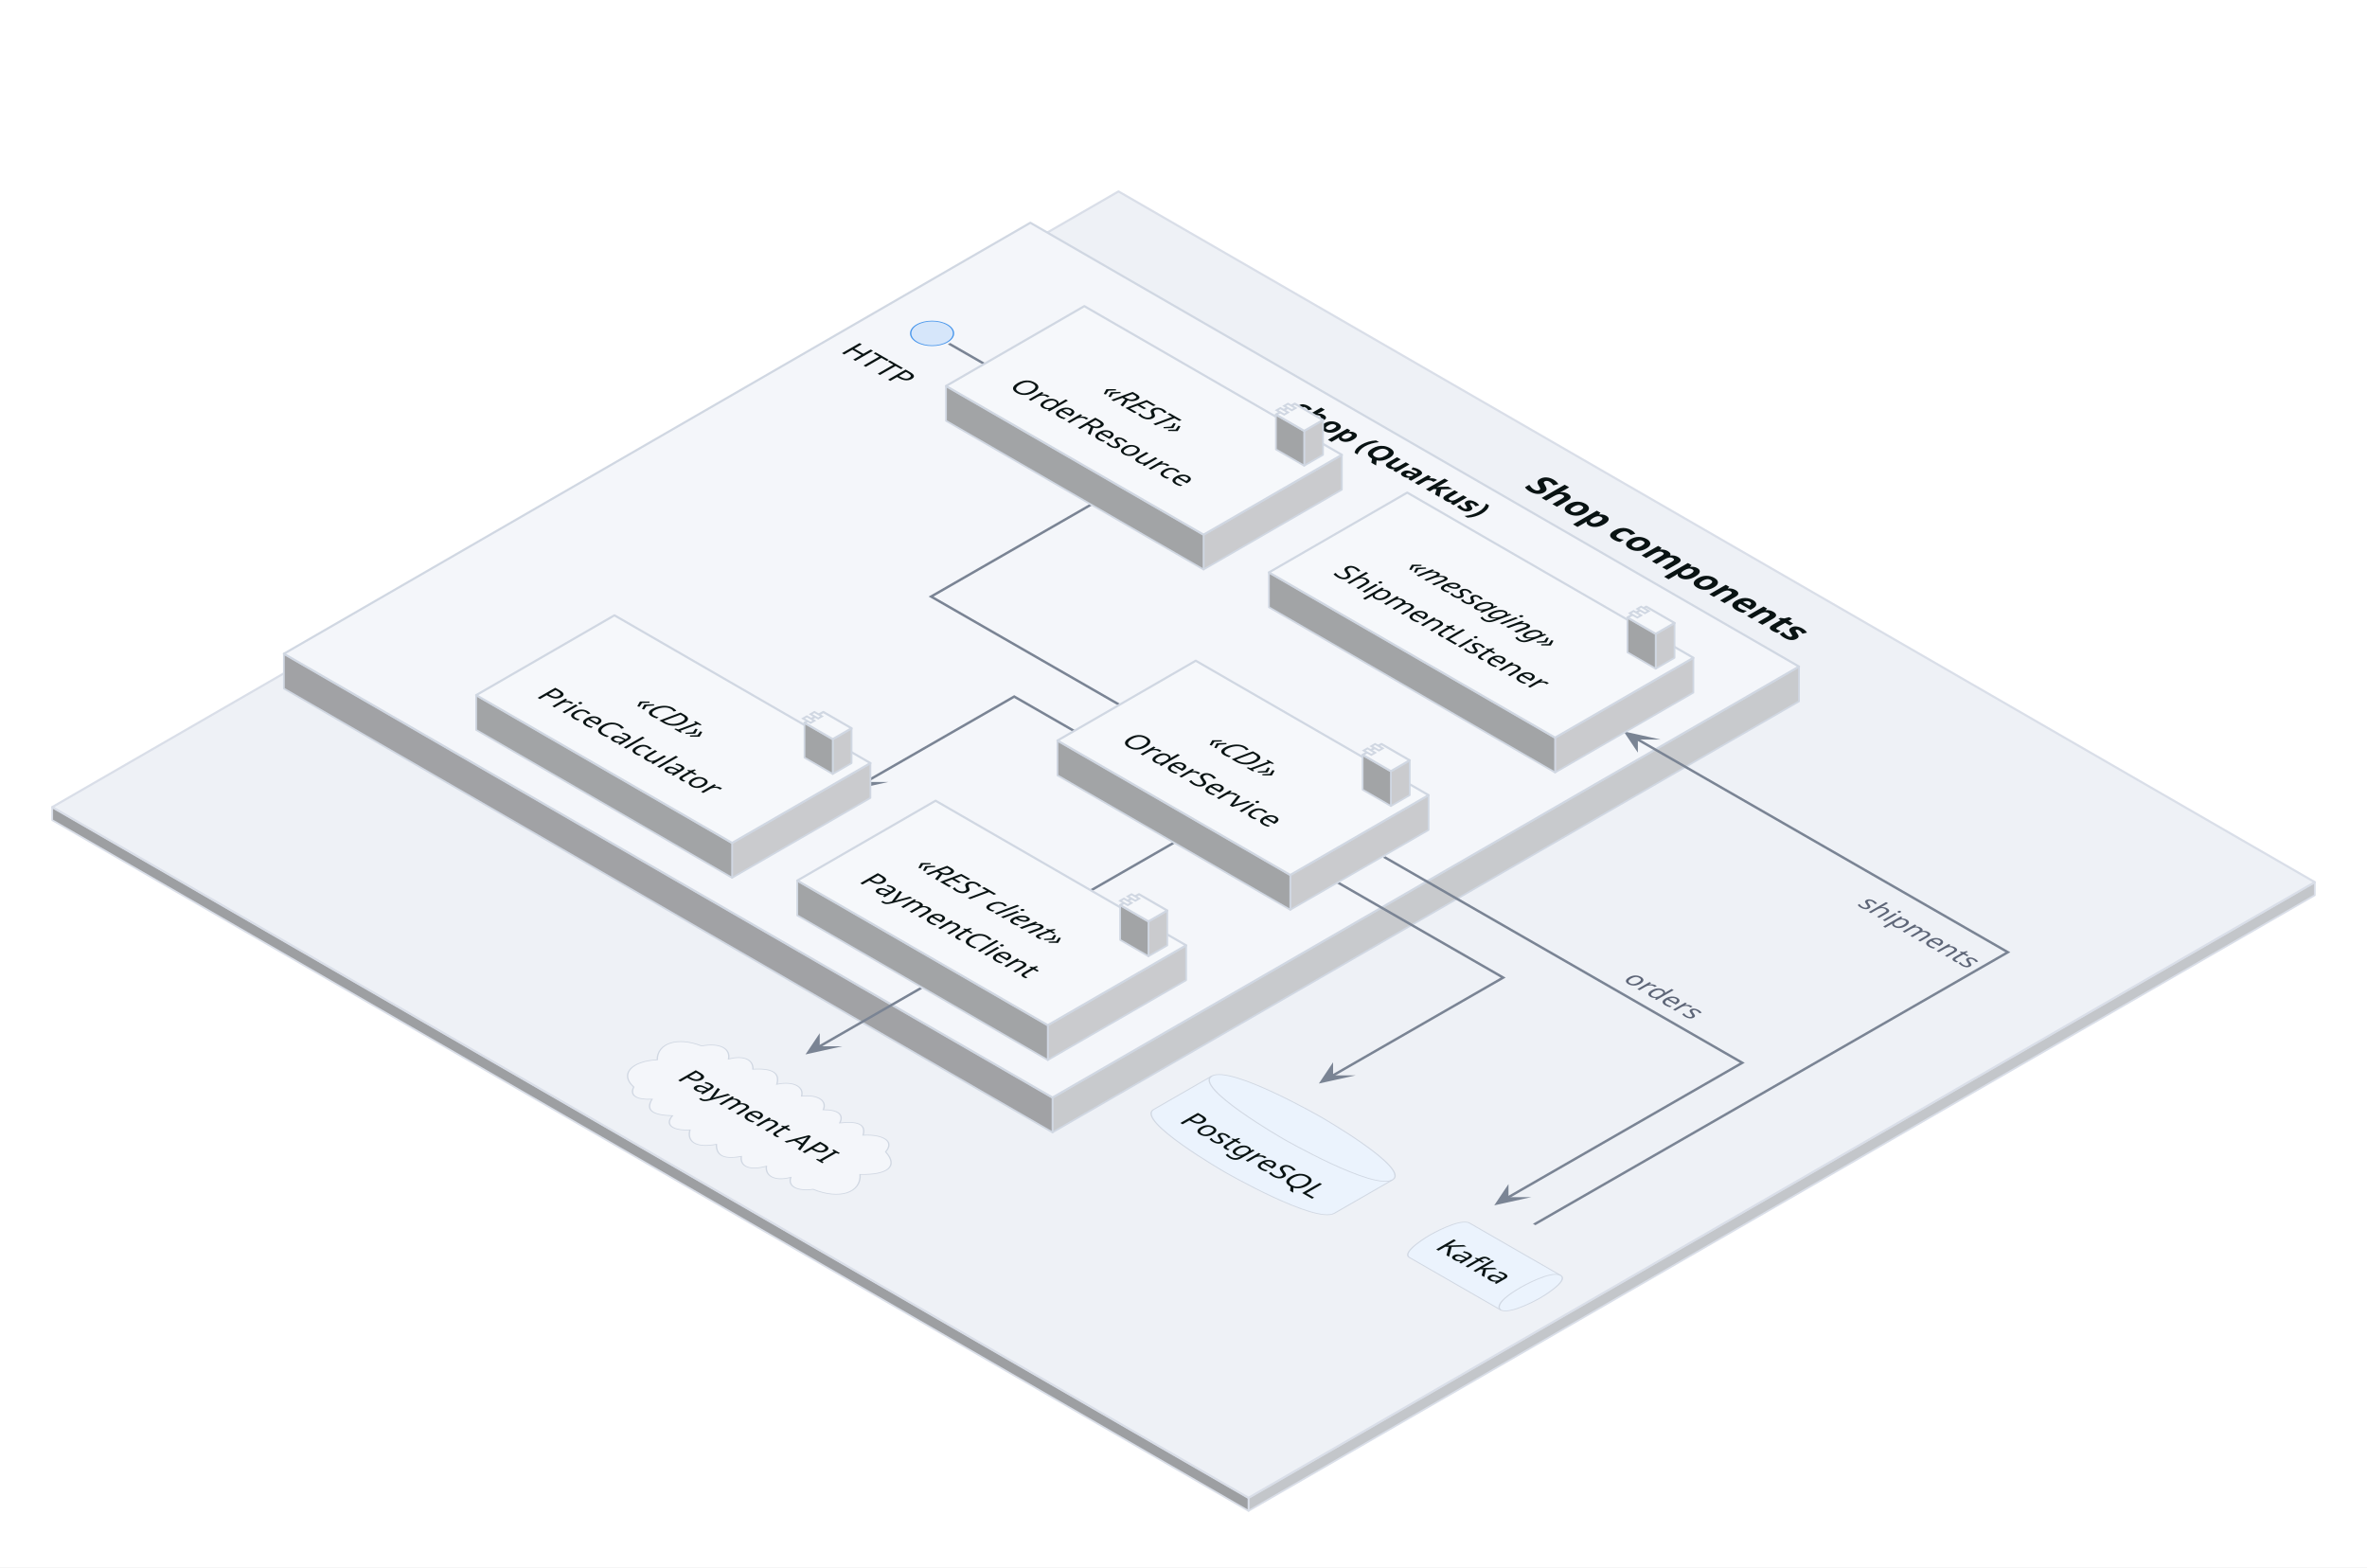
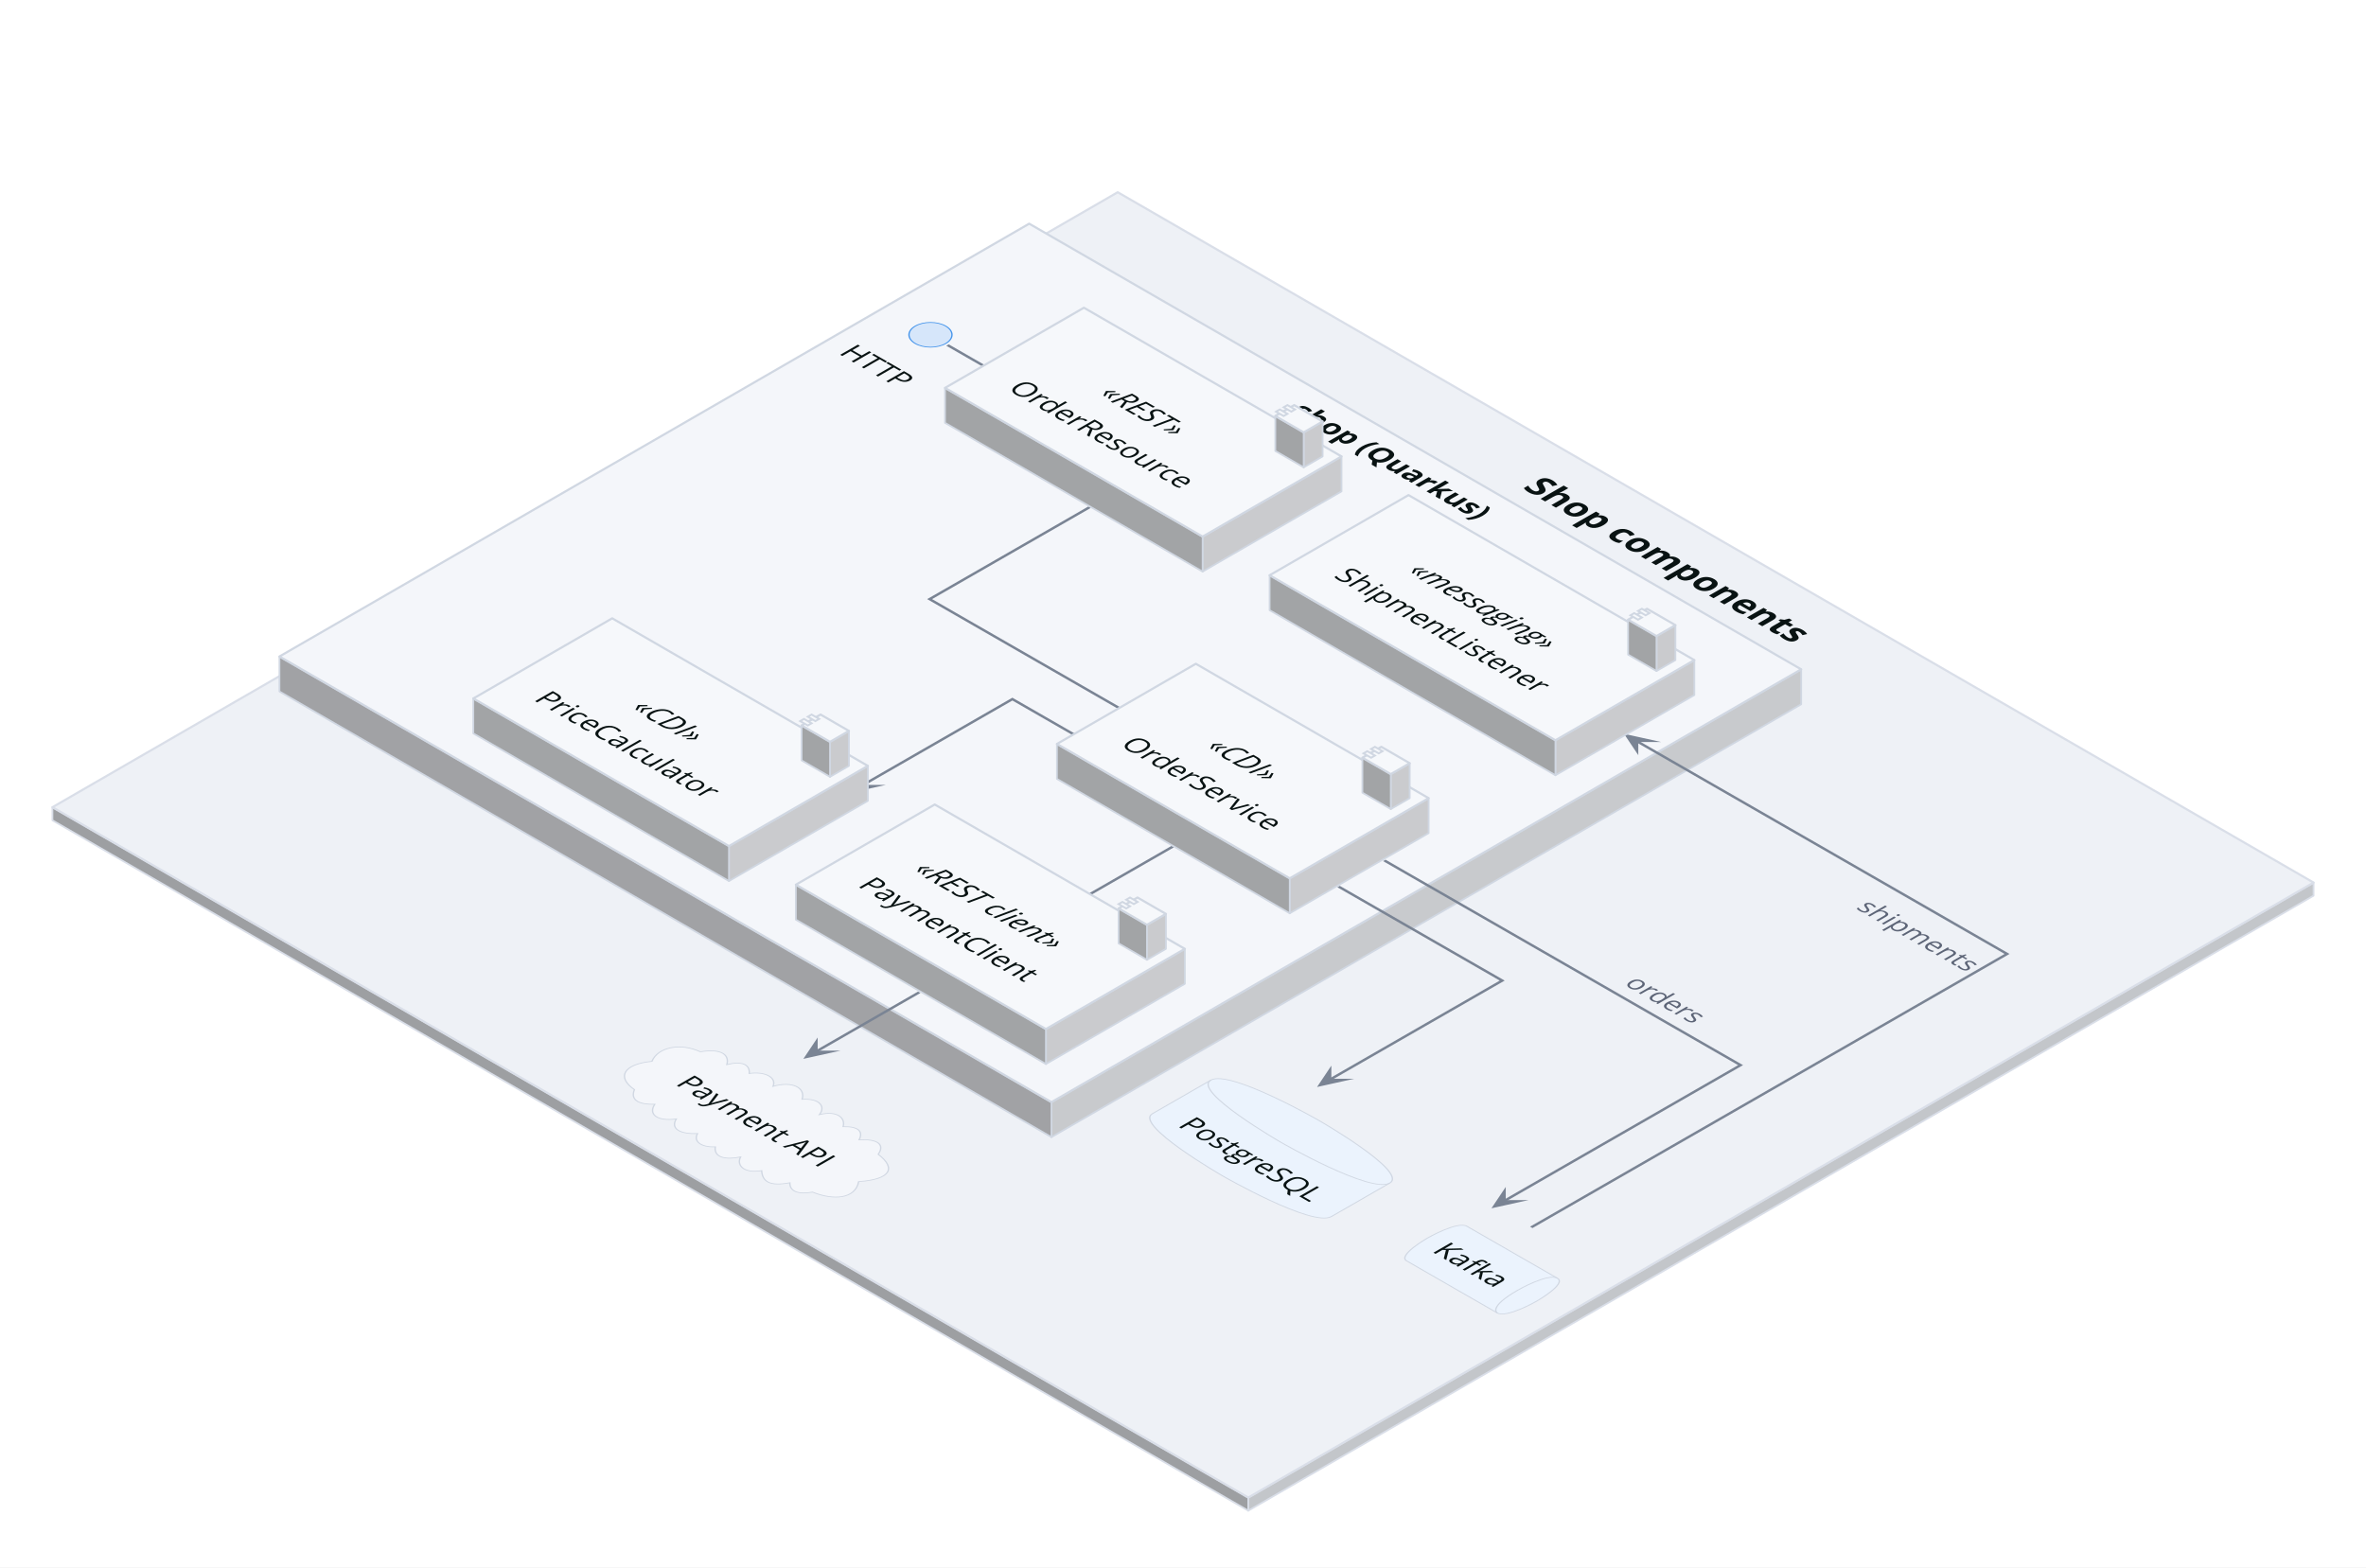
- <svg xmlns="http://www.w3.org/2000/svg" viewBox="-514.17 -88 1088.1 720.5" width="1088.1" height="720.5">
-   <rect x="-514.17" y="-88" width="1088.1" height="720.5" fill="#ffffff" />
+ <svg xmlns="http://www.w3.org/2000/svg" viewBox="-511.57 -88 1082.9 717.5" width="1082.9" height="717.5">
+   <rect x="-511.57" y="-88" width="1082.9" height="717.5" fill="#ffffff" />
  <g transform="translate(0,6)">
-     <polygon points="549.93,317.5 59.76,600.5 59.76,594.5 549.93,311.5" fill="#c3c6ca" stroke="#d9dee8" stroke-width="0.8" stroke-linejoin="round" />
-     <polygon points="59.76,600.5 -490.17,283 -490.17,277 59.76,594.5" fill="#9d9fa2" stroke="#d9dee8" stroke-width="0.8" stroke-linejoin="round" />
-     <polygon points="0,-6 549.93,311.5 59.76,594.5 -490.17,277" fill="#eef1f6" stroke="#d9dee8" stroke-width="1" stroke-linejoin="round" />
+     <polygon points="547.33,316 59.76,597.5 59.76,591.5 547.33,310" fill="#c3c6ca" stroke="#d9dee8" stroke-width="0.8" stroke-linejoin="round" />
+     <polygon points="59.76,597.5 -487.57,281.5 -487.57,275.5 59.76,591.5" fill="#9d9fa2" stroke="#d9dee8" stroke-width="0.8" stroke-linejoin="round" />
+     <polygon points="0,-6 547.33,310 59.76,591.5 -487.57,275.5" fill="#eef1f6" stroke="#d9dee8" stroke-width="1" stroke-linejoin="round" />
  </g>
  <defs />
  <g transform="translate(0,-0) matrix(0.87 0.5 -0.87 0.5 0 0)">
-     <path d="M282.648,502.911 C285.932,496.542 291.514,496.457 295.782,501.809 C298.118,495.607 302.956,495.838 306.917,500.077 C311.654,494.151 315.943,494.756 320.141,500.679 C322.846,494.806 328.423,494.473 332.142,499.569 C335.7,494.438 341.046,494.885 344.13,500.117 C348.236,495.989 351.909,497.034 354.557,501.821 C358.328,496.284 362.054,495.274 366.333,501.304 C370.583,496.06 377.306,495.085 379.94,502.977 C390.082,506.229 391.121,513.111 383.578,520.116 C392.275,528.165 389.939,537.297 377.993,539.355 C374.962,544.36 370.052,544.938 366.623,539.801 C364.048,546.378 358.829,545.52 355.036,541.081 C352.774,547.499 348.368,548.384 343.89,543.213 C340.382,550.07 336.262,548.791 331.781,544.246 C327.91,551.842 322.418,550.449 318.168,544.632 C314.067,549.517 309.157,549.137 307.001,542.711 C301.637,547.639 297.335,547.496 294.018,540.485 C290.48,544.726 286.436,545.017 283.595,539.723 C273.944,537.7 271.004,528.414 277.286,521.017 C269.775,513.494 271.76,504.986 282.648,502.911" style="stroke:#D0D7E2;stroke-width:0.5;" fill="#F4F6FA" />
-   </g>
-   <g transform="translate(0,-0) matrix(0.87 0.5 -0.87 0.5 0 0)">
-     <path d="M431.28,381.962 C431.28,371.962 479.004,371.962 479.004,371.962 C479.004,371.962 526.728,371.962 526.728,381.962 L526.728,412.668 C526.728,422.668 479.004,422.668 479.004,422.668 C479.004,422.668 431.28,422.668 431.28,412.668 L431.28,381.962" style="stroke:#D0D7E2;stroke-width:0.5;" fill="#EBF3FD" />
-   </g>
-   <g transform="translate(0,-0) matrix(0.87 0.5 -0.87 0.5 0 0)">
-     <path d="M566.98,381.462 L615.027,381.462 C620.027,381.462 620.027,397.315 620.027,397.315 C620.027,397.315 620.027,413.168 615.027,413.168 L566.98,413.168 C561.98,413.168 561.98,397.315 561.98,397.315 C561.98,397.315 561.98,381.462 566.98,381.462" style="stroke:#D0D7E2;stroke-width:0.5;" fill="#EBF3FD" />
-   </g>
-   <g transform="translate(0,-0) matrix(0.87 0.5 -0.87 0.5 0 0)">
-     <text x="242.629" y="29.104" fill="#091313" font-size="16" textLength="142.768" font-weight="700" font-family="'Noto Sans'">Shop components</text>
-   </g>
-   <g transform="translate(0,-0) matrix(0.87 0.5 -0.87 0.5 0 0)">
-     <text x="291.02" y="524.919" fill="#091313" font-size="13" textLength="77.961" font-family="'Noto Sans'">Payment API</text>
-   </g>
-   <g transform="translate(0,-0) matrix(0.87 0.5 -0.87 0.5 0 0)">
-     <text x="443.28" y="411.859" fill="#091313" font-size="13" textLength="71.448" font-family="'Noto Sans'">PostgreSQL</text>
-   </g>
-   <g transform="translate(0,-0) matrix(0.87 0.5 -0.87 0.5 0 0)">
-     <path d="M431.28,381.962 C431.28,391.962 479.004,391.962 479.004,391.962 C479.004,391.962 526.728,391.962 526.728,381.962" style="stroke:#D0D7E2;stroke-width:0.5;" fill="none" />
-   </g>
-   <g transform="translate(0,-0) matrix(0.87 0.5 -0.87 0.5 0 0)">
-     <text x="568.98" y="402.359" fill="#091313" font-size="13" textLength="34.047" font-family="'Noto Sans'">Kafka</text>
-   </g>
-   <g transform="translate(0,-0) matrix(0.87 0.5 -0.87 0.5 0 0)">
-     <path d="M615.027,381.462 C610.027,381.462 610.027,397.315 610.027,397.315 C610.027,413.168 615.027,413.168 615.027,413.168" style="stroke:#D0D7E2;stroke-width:0.5;" fill="none" />
+     <path d="M283.694,503.235 C287.048,497.004 292.097,496.068 296.51,502.133 C298.675,496.566 302.468,495.841 306.471,500.309 C309.418,495.313 315.344,494.663 318.615,499.925 C321.153,492.268 327.907,491.991 332.191,498.218 C336.377,493.025 341.811,495.374 343.751,500.689 C346.399,494.062 352.132,495.228 355.491,499.954 C359.666,495.554 363.193,497.093 365.738,501.79 C370.087,496.501 374.636,496.974 377.394,503.376 C388.668,504.97 392.114,511.656 384.736,521.014 C391.81,529.835 386.825,536.28 377.399,537.956 C374.907,542.791 371.126,543.744 367.161,539.643 C363.572,546.65 359.488,546.409 354.188,541.508 C350.819,547.593 345.057,545.741 342.375,540.775 C339.844,546.152 335.554,548.131 331.097,542.802 C327.624,546.855 322.701,546.112 320.352,541.42 C316.275,546.094 311.12,546.664 308.063,540.287 C304.191,546.607 298.465,545.553 295.685,539.219 C291.213,544.127 286.958,543.299 283.64,537.876 C273.235,537.022 269.045,529.143 275.308,520.36 C270.37,512.255 274.143,504.246 283.694,503.235" style="stroke:#D0D7E2;stroke-width:0.5;" fill="#F4F6FA" />
+   </g>
+   <g transform="translate(0,-0) matrix(0.87 0.5 -0.87 0.5 0 0)">
+     <path d="M430.92,381.959 C430.92,371.959 478.003,371.959 478.003,371.959 C478.003,371.959 525.087,371.959 525.087,381.959 L525.087,412.663 C525.087,422.663 478.003,422.663 478.003,422.663 C478.003,422.663 430.92,422.663 430.92,412.663 L430.92,381.959" style="stroke:#D0D7E2;stroke-width:0.5;" fill="#EBF3FD" />
+   </g>
+   <g transform="translate(0,-0) matrix(0.87 0.5 -0.87 0.5 0 0)">
+     <path d="M565.19,381.459 L612.801,381.459 C617.801,381.459 617.801,397.311 617.801,397.311 C617.801,397.311 617.801,413.163 612.801,413.163 L565.19,413.163 C560.19,413.163 560.19,397.311 560.19,397.311 C560.19,397.311 560.19,381.459 565.19,381.459" style="stroke:#D0D7E2;stroke-width:0.5;" fill="#EBF3FD" />
+   </g>
+   <g transform="translate(0,-0) matrix(0.87 0.5 -0.87 0.5 0 0)">
+     <text x="241.514" y="29.102" fill="#091313" font-size="16" textLength="142.773" font-weight="700" font-family="'Open Sans'">Shop components</text>
+   </g>
+   <g transform="translate(0,-0) matrix(0.87 0.5 -0.87 0.5 0 0)">
+     <text x="291.73" y="524.914" fill="#091313" font-size="13" textLength="76.546" font-family="'Open Sans'">Payment API</text>
+   </g>
+   <g transform="translate(0,-0) matrix(0.87 0.5 -0.87 0.5 0 0)">
+     <text x="442.92" y="411.854" fill="#091313" font-size="13" textLength="70.167" font-family="'Open Sans'">PostgreSQL</text>
+   </g>
+   <g transform="translate(0,-0) matrix(0.87 0.5 -0.87 0.5 0 0)">
+     <path d="M430.92,381.959 C430.92,391.959 478.003,391.959 478.003,391.959 C478.003,391.959 525.087,391.959 525.087,381.959" style="stroke:#D0D7E2;stroke-width:0.5;" fill="none" />
+   </g>
+   <g transform="translate(0,-0) matrix(0.87 0.5 -0.87 0.5 0 0)">
+     <text x="567.19" y="402.354" fill="#091313" font-size="13" textLength="33.611" font-family="'Open Sans'">Kafka</text>
+   </g>
+   <g transform="translate(0,-0) matrix(0.87 0.5 -0.87 0.5 0 0)">
+     <path d="M612.801,381.459 C607.801,381.459 607.801,397.311 607.801,397.311 C607.801,413.163 612.801,413.163 612.801,413.163" style="stroke:#D0D7E2;stroke-width:0.5;" fill="none" />
  </g>
  <g transform="translate(0,0)">
-     <polygon points="312.82,234.4 -30.33,432.51 -30.33,416.51 312.82,218.4" fill="#c8cacd" stroke="#D0D7E2" stroke-width="0.8" stroke-linejoin="round" />
+     <polygon points="312.82,234.39 -30.33,432.51 -30.33,416.51 312.82,218.39" fill="#c8cacd" stroke="#D0D7E2" stroke-width="0.8" stroke-linejoin="round" />
    <polygon points="-30.33,432.51 -383.67,228.51 -383.67,212.51 -30.33,416.51" fill="#a1a2a5" stroke="#D0D7E2" stroke-width="0.8" stroke-linejoin="round" />
-     <polygon points="-40.52,14.4 312.82,218.4 -30.33,416.51 -383.67,212.51" fill="#F4F6FA" stroke="#D0D7E2" stroke-width="1" stroke-linejoin="round" />
-   </g>
-   <g transform="translate(0,-16) matrix(0.87 0.5 -0.87 0.5 0 0)">
-     <ellipse cx="32" cy="130.492" rx="8" ry="8" fill="#D6E6FA" style="stroke:#4695EB;stroke-width:0.5;" />
-   </g>
-   <g transform="translate(0,-16) matrix(0.87 0.5 -0.87 0.5 0 0)">
-     <text x="16.023" y="163.389" fill="#091313" font-size="13" textLength="31.954" font-family="'Noto Sans'">HTTP</text>
-   </g>
-   <g transform="translate(0,-16) matrix(0.87 0.5 -0.87 0.5 0 0)">
-     <path d="M41.17,130.732 C49.21,130.732 61.72,130.732 75.28,130.732" style="stroke:#7A8494;stroke-width:1.3;" fill="none" id="HTTP-OrderResource" />
-   </g>
-   <g transform="translate(0,-16) matrix(0.87 0.5 -0.87 0.5 0 0)">
-     <text x="161.411" y="71.689" fill="#091313" font-size="13" textLength="99.177" font-weight="700" font-family="'Noto Sans'">shop (Quarkus)</text>
-   </g>
-   <g transform="translate(0,-16) matrix(0.87 0.5 -0.87 0.5 0 0)">
-     <path d="M152.71,167.532 C152.71,203.182 152.71,251.732 152.71,251.732 C152.71,251.732 211.87,251.732 262.99,251.732" style="stroke:#7A8494;stroke-width:1.3;" fill="none" id="OrderResource-to-OrderService" />
-   </g>
-   <g transform="translate(0,-16) matrix(0.87 0.5 -0.87 0.5 0 0)">
-     <polygon points="267.99,251.732,258.99,247.732,262.99,251.732,258.99,255.732,267.99,251.732" fill="#7A8494" style="stroke:#7A8494;stroke-width:1.3;stroke-linejoin:miter;stroke-miterlimit:10;" />
-   </g>
-   <g transform="translate(0,-16) matrix(0.87 0.5 -0.87 0.5 0 0)">
-     <polygon points="399.24,130.732,408.24,134.732,404.24,130.732,408.24,126.732,399.24,130.732" fill="#7A8494" style="stroke:#7A8494;stroke-width:1.3;stroke-linejoin:miter;stroke-miterlimit:10;" />
-   </g>
-   <g transform="translate(0,-16) matrix(0.87 0.5 -0.87 0.5 0 0)">
-     <path d="M267.97,275.732 C243.29,275.732 220.64,275.732 220.64,275.732 C220.64,275.732 220.64,319.422 220.64,355.182" style="stroke:#7A8494;stroke-width:1.3;" fill="none" id="OrderService-to-PriceCalculator" />
-   </g>
-   <g transform="translate(0,-16) matrix(0.87 0.5 -0.87 0.5 0 0)">
-     <polygon points="220.64,360.182,224.64,351.182,220.64,355.182,216.64,351.182,220.64,360.182" fill="#7A8494" style="stroke:#7A8494;stroke-width:1.3;stroke-linejoin:miter;stroke-miterlimit:10;" />
-   </g>
-   <g transform="translate(0,-16) matrix(0.87 0.5 -0.87 0.5 0 0)">
-     <text x="538.67" y="149" fill="#5D6577" font-size="12" textLength="59.124" font-family="'Noto Sans'">shipments</text>
-   </g>
-   <g transform="translate(0,-16) matrix(0.87 0.5 -0.87 0.5 0 0)">
-     <path d="M330,301.072 C330,319.572 330,336.882 330,355.352" style="stroke:#7A8494;stroke-width:1.3;" fill="none" id="OrderService-to-PaymentClient" />
-   </g>
-   <g transform="translate(0,-16) matrix(0.87 0.5 -0.87 0.5 0 0)">
-     <polygon points="330,360.352,334,351.352,330,355.352,326,351.352,330,360.352" fill="#7A8494" style="stroke:#7A8494;stroke-width:1.3;stroke-linejoin:miter;stroke-miterlimit:10;" />
-   </g>
-   <g transform="translate(0,-16) matrix(0.87 0.5 -0.87 0.5 0 0)">
-     <text x="511.45" y="245.56" fill="#5D6577" font-size="12" textLength="37.068" font-family="'Noto Sans'">orders</text>
-   </g>
-   <g transform="translate(0,-16) matrix(0.87 0.5 -0.87 0.5 0 0)">
-     <path d="M330,434.422 C330,453.592 330,471.512 330,488.782" style="stroke:#7A8494;stroke-width:1.3;" fill="none" id="PaymentClient-to-Pay" />
-   </g>
-   <g transform="translate(0,-16) matrix(0.87 0.5 -0.87 0.5 0 0)">
-     <polygon points="330,493.782,334,484.782,330,488.782,326,484.782,330,493.782" fill="#7A8494" style="stroke:#7A8494;stroke-width:1.3;stroke-linejoin:miter;stroke-miterlimit:10;" />
-   </g>
-   <g transform="translate(0,-16) matrix(0.87 0.5 -0.87 0.5 0 0)">
-     <path d="M391.89,275.732 C432.83,275.732 479,275.732 479,275.732 C479,275.732 479,330.842 479,366.532" style="stroke:#7A8494;stroke-width:1.3;" fill="none" id="OrderService-to-DB" />
-   </g>
-   <g transform="translate(0,-16) matrix(0.87 0.5 -0.87 0.5 0 0)">
-     <polygon points="479,371.532,483,362.532,479,366.532,475,362.532,479,371.532" fill="#7A8494" style="stroke:#7A8494;stroke-width:1.3;stroke-linejoin:miter;stroke-miterlimit:10;" />
-   </g>
-   <g transform="translate(0,-16) matrix(0.87 0.5 -0.87 0.5 0 0)">
-     <path d="M392.13,251.732 C466.55,251.732 581.33,251.732 581.33,251.732 C581.33,251.732 581.33,338.282 581.33,376.182" style="stroke:#7A8494;stroke-width:1.3;" fill="none" id="OrderService-to-MQ" />
-   </g>
-   <g transform="translate(0,-16) matrix(0.87 0.5 -0.87 0.5 0 0)">
-     <polygon points="581.33,381.182,585.33,372.182,581.33,376.182,577.33,372.182,581.33,381.182" fill="#7A8494" style="stroke:#7A8494;stroke-width:1.3;stroke-linejoin:miter;stroke-miterlimit:10;" />
-   </g>
-   <g transform="translate(0,-16) matrix(0.87 0.5 -0.87 0.5 0 0)">
-     <path d="M600.67,381.042 C600.67,323.162 600.67,130.732 600.67,130.732 C600.67,130.732 486.45,130.732 404.24,130.732" style="stroke:#7A8494;stroke-width:1.3;" fill="none" id="MQ-to-ShipmentListener" />
-   </g>
-   <g transform="translate(0,-16)">
-     <polygon points="102.68,153.07 39.1,189.78 39.1,173.78 102.68,137.07" fill="#cacbce" stroke="#D0D7E2" stroke-width="0.8" stroke-linejoin="round" />
-     <polygon points="39.1,189.78 -79.29,121.43 -79.29,105.43 39.1,173.78" fill="#a2a4a6" stroke="#D0D7E2" stroke-width="0.8" stroke-linejoin="round" />
-     <polygon points="-15.71,68.72 102.68,137.07 39.1,173.78 -79.29,105.43" fill="#F6F8FB" stroke="#D0D7E2" stroke-width="1" stroke-linejoin="round" />
-   </g>
-   <g transform="translate(0,-16)">
-     <polygon points="264.27,246.37 200.7,283.08 200.7,267.08 264.27,230.37" fill="#cacbce" stroke="#D0D7E2" stroke-width="0.8" stroke-linejoin="round" />
-     <polygon points="200.7,283.08 69.16,207.13 69.16,191.13 200.7,267.08" fill="#a2a4a6" stroke="#D0D7E2" stroke-width="0.8" stroke-linejoin="round" />
-     <polygon points="132.73,154.43 264.27,230.37 200.7,267.08 69.16,191.13" fill="#F6F8FB" stroke="#D0D7E2" stroke-width="1" stroke-linejoin="round" />
-   </g>
-   <g transform="translate(0,-16)">
-     <polygon points="-114.04,294.77 -177.62,331.48 -177.62,315.48 -114.04,278.77" fill="#cacbce" stroke="#D0D7E2" stroke-width="0.8" stroke-linejoin="round" />
-     <polygon points="-177.62,331.48 -295.28,263.54 -295.28,247.54 -177.62,315.48" fill="#a2a4a6" stroke="#D0D7E2" stroke-width="0.8" stroke-linejoin="round" />
-     <polygon points="-231.71,210.84 -114.04,278.77 -177.62,315.48 -295.28,247.54" fill="#F6F8FB" stroke="#D0D7E2" stroke-width="1" stroke-linejoin="round" />
-   </g>
-   <g transform="translate(0,-16)">
-     <polygon points="142.54,309.5 78.97,346.2 78.97,330.2 142.54,293.5" fill="#cacbce" stroke="#D0D7E2" stroke-width="0.8" stroke-linejoin="round" />
-     <polygon points="78.97,346.2 -28.06,284.41 -28.06,268.41 78.97,330.2" fill="#a2a4a6" stroke="#D0D7E2" stroke-width="0.8" stroke-linejoin="round" />
-     <polygon points="35.51,231.71 142.54,293.5 78.97,330.2 -28.06,268.41" fill="#F6F8FB" stroke="#D0D7E2" stroke-width="1" stroke-linejoin="round" />
-   </g>
-   <g transform="translate(0,-16)">
-     <polygon points="31.08,378.55 -32.5,415.26 -32.5,399.26 31.08,362.55" fill="#cacbce" stroke="#D0D7E2" stroke-width="0.8" stroke-linejoin="round" />
-     <polygon points="-32.5,415.26 -147.67,348.77 -147.67,332.77 -32.5,399.26" fill="#a2a4a6" stroke="#D0D7E2" stroke-width="0.8" stroke-linejoin="round" />
-     <polygon points="-84.09,296.06 31.08,362.55 -32.5,399.26 -147.67,332.77" fill="#F6F8FB" stroke="#D0D7E2" stroke-width="1" stroke-linejoin="round" />
-   </g>
-   <g transform="translate(0,-32) matrix(0.87 0.5 -0.87 0.5 0 0)">
-     <text x="92.65" y="151.395" fill="#091313" font-size="13" textLength="92.703" font-family="'Noto Sans'">OrderResource</text>
-   </g>
-   <g transform="translate(0,-32) matrix(0.87 0.5 -0.87 0.5 0 0)">
-     <text x="119.196" y="129.689" fill="#091313" font-size="13" textLength="39.611" font-style="italic" font-family="'Noto Sans'">«REST»</text>
-   </g>
-   <g transform="translate(0,-32) matrix(0.87 0.5 -0.87 0.5 0 0)">
-     <text x="280.596" y="129.689" fill="#091313" font-size="13" textLength="74.815" font-style="italic" font-family="'Noto Sans'">«messaging»</text>
-   </g>
-   <g transform="translate(0,-32) matrix(0.87 0.5 -0.87 0.5 0 0)">
-     <text x="264.06" y="151.395" fill="#091313" font-size="13" textLength="107.887" font-family="'Noto Sans'">ShipmentListener</text>
-   </g>
-   <g transform="translate(0,-32) matrix(0.87 0.5 -0.87 0.5 0 0)">
-     <text x="110.06" y="418.215" fill="#091313" font-size="13" textLength="91.871" font-family="'Noto Sans'">PriceCalculator</text>
-   </g>
-   <g transform="translate(0,-32) matrix(0.87 0.5 -0.87 0.5 0 0)">
-     <text x="139.538" y="396.509" fill="#091313" font-size="13" textLength="32.916" font-style="italic" font-family="'Noto Sans'">«CDI»</text>
-   </g>
-   <g transform="translate(0,-32) matrix(0.87 0.5 -0.87 0.5 0 0)">
-     <text x="285.21" y="284.805" fill="#091313" font-size="13" textLength="79.586" font-family="'Noto Sans'">OrderService</text>
-   </g>
-   <g transform="translate(0,-32) matrix(0.87 0.5 -0.87 0.5 0 0)">
-     <text x="308.545" y="263.099" fill="#091313" font-size="13" textLength="32.916" font-style="italic" font-family="'Noto Sans'">«CDI»</text>
-   </g>
-   <g transform="translate(0,-32) matrix(0.87 0.5 -0.87 0.5 0 0)">
-     <text x="288.044" y="396.509" fill="#091313" font-size="13" textLength="73.918" font-style="italic" font-family="'Noto Sans'">«REST client»</text>
-   </g>
-   <g transform="translate(0,-32) matrix(0.87 0.5 -0.87 0.5 0 0)">
-     <text x="280.51" y="418.215" fill="#091313" font-size="13" textLength="88.985" font-family="'Noto Sans'">PaymentClient</text>
-   </g>
-   <g transform="translate(0,-32)">
-     <polygon points="94.02,153.07 85.36,158.07 85.36,142.07 94.02,137.07" fill="#cacbce" stroke="#D0D7E2" stroke-width="0.8" stroke-linejoin="round" />
-     <polygon points="85.36,158.07 72.37,150.57 72.37,134.57 85.36,142.07" fill="#a2a4a6" stroke="#D0D7E2" stroke-width="0.8" stroke-linejoin="round" />
-     <polygon points="81.03,129.57 94.02,137.07 85.36,142.07 72.37,134.57" fill="#F6F8FB" stroke="#D0D7E2" stroke-width="1" stroke-linejoin="round" />
-   </g>
-   <g transform="translate(0,-32)">
-     <polygon points="255.61,246.37 246.95,251.37 246.95,235.37 255.61,230.37" fill="#cacbce" stroke="#D0D7E2" stroke-width="0.8" stroke-linejoin="round" />
-     <polygon points="246.95,251.37 233.96,243.87 233.96,227.87 246.95,235.37" fill="#a2a4a6" stroke="#D0D7E2" stroke-width="0.8" stroke-linejoin="round" />
-     <polygon points="242.62,222.87 255.61,230.37 246.95,235.37 233.96,227.87" fill="#F6F8FB" stroke="#D0D7E2" stroke-width="1" stroke-linejoin="round" />
-   </g>
-   <g transform="translate(0,-32)">
-     <polygon points="-122.7,294.77 -131.36,299.77 -131.36,283.77 -122.7,278.77" fill="#cacbce" stroke="#D0D7E2" stroke-width="0.8" stroke-linejoin="round" />
-     <polygon points="-131.36,299.77 -144.35,292.27 -144.35,276.27 -131.36,283.77" fill="#a2a4a6" stroke="#D0D7E2" stroke-width="0.8" stroke-linejoin="round" />
-     <polygon points="-135.69,271.27 -122.7,278.77 -131.36,283.77 -144.35,276.27" fill="#F6F8FB" stroke="#D0D7E2" stroke-width="1" stroke-linejoin="round" />
-   </g>
-   <g transform="translate(0,-32)">
-     <polygon points="133.88,309.5 125.22,314.5 125.22,298.5 133.88,293.5" fill="#cacbce" stroke="#D0D7E2" stroke-width="0.8" stroke-linejoin="round" />
-     <polygon points="125.22,314.5 112.23,307 112.23,291 125.22,298.5" fill="#a2a4a6" stroke="#D0D7E2" stroke-width="0.8" stroke-linejoin="round" />
-     <polygon points="120.89,286 133.88,293.5 125.22,298.5 112.23,291" fill="#F6F8FB" stroke="#D0D7E2" stroke-width="1" stroke-linejoin="round" />
-   </g>
-   <g transform="translate(0,-32)">
-     <polygon points="22.42,378.55 13.76,383.55 13.76,367.55 22.42,362.55" fill="#cacbce" stroke="#D0D7E2" stroke-width="0.8" stroke-linejoin="round" />
-     <polygon points="13.76,383.55 0.76,376.05 0.76,360.05 13.76,367.55" fill="#a2a4a6" stroke="#D0D7E2" stroke-width="0.8" stroke-linejoin="round" />
-     <polygon points="9.42,355.05 22.42,362.55 13.76,367.55 0.76,360.05" fill="#F6F8FB" stroke="#D0D7E2" stroke-width="1" stroke-linejoin="round" />
-   </g>
-   <g transform="translate(0,-48) matrix(0.87 0.5 -0.87 0.5 0 0)">
-     <rect x="190.353" y="100.792" width="4" height="2" fill="#F6F8FB" style="stroke:#D0D7E2;stroke-width:1;" />
-   </g>
-   <g transform="translate(0,-48) matrix(0.87 0.5 -0.87 0.5 0 0)">
-     <rect x="190.353" y="104.792" width="4" height="2" fill="#F6F8FB" style="stroke:#D0D7E2;stroke-width:1;" />
-   </g>
-   <g transform="translate(0,-48) matrix(0.87 0.5 -0.87 0.5 0 0)">
-     <rect x="369.796" y="234.202" width="4" height="2" fill="#F6F8FB" style="stroke:#D0D7E2;stroke-width:1;" />
-   </g>
-   <g transform="translate(0,-48) matrix(0.87 0.5 -0.87 0.5 0 0)">
-     <rect x="369.796" y="238.202" width="4" height="2" fill="#F6F8FB" style="stroke:#D0D7E2;stroke-width:1;" />
-   </g>
-   <g transform="translate(0,-48) matrix(0.87 0.5 -0.87 0.5 0 0)">
-     <rect x="206.931" y="367.612" width="4" height="2" fill="#F6F8FB" style="stroke:#D0D7E2;stroke-width:1;" />
-   </g>
-   <g transform="translate(0,-48) matrix(0.87 0.5 -0.87 0.5 0 0)">
-     <rect x="206.931" y="371.612" width="4" height="2" fill="#F6F8FB" style="stroke:#D0D7E2;stroke-width:1;" />
-   </g>
-   <g transform="translate(0,-48) matrix(0.87 0.5 -0.87 0.5 0 0)">
-     <rect x="374.495" y="367.612" width="4" height="2" fill="#F6F8FB" style="stroke:#D0D7E2;stroke-width:1;" />
-   </g>
-   <g transform="translate(0,-48) matrix(0.87 0.5 -0.87 0.5 0 0)">
-     <rect x="374.495" y="371.612" width="4" height="2" fill="#F6F8FB" style="stroke:#D0D7E2;stroke-width:1;" />
-   </g>
-   <g transform="translate(0,-48) matrix(0.87 0.5 -0.87 0.5 0 0)">
-     <rect x="376.947" y="100.792" width="4" height="2" fill="#F6F8FB" style="stroke:#D0D7E2;stroke-width:1;" />
-   </g>
-   <g transform="translate(0,-48) matrix(0.87 0.5 -0.87 0.5 0 0)">
-     <rect x="376.947" y="104.792" width="4" height="2" fill="#F6F8FB" style="stroke:#D0D7E2;stroke-width:1;" />
+     <polygon points="-40.52,14.39 312.82,218.39 -30.33,416.51 -383.67,212.51" fill="#F4F6FA" stroke="#D0D7E2" stroke-width="1" stroke-linejoin="round" />
+   </g>
+   <g transform="translate(0,-16) matrix(0.87 0.5 -0.87 0.5 0 0)">
+     <ellipse cx="32" cy="130.499" rx="8" ry="8" fill="#D6E6FA" style="stroke:#4695EB;stroke-width:0.5;" />
+   </g>
+   <g transform="translate(0,-16) matrix(0.87 0.5 -0.87 0.5 0 0)">
+     <text x="16.137" y="163.394" fill="#091313" font-size="13" textLength="31.726" font-family="'Open Sans'">HTTP</text>
+   </g>
+   <g transform="translate(0,-16) matrix(0.87 0.5 -0.87 0.5 0 0)">
+     <path d="M41.17,130.719 C49.26,130.719 61.88,130.719 75.54,130.719" style="stroke:#7A8494;stroke-width:1.3;" fill="none" id="HTTP-OrderResource" />
+   </g>
+   <g transform="translate(0,-16) matrix(0.87 0.5 -0.87 0.5 0 0)">
+     <text x="161.409" y="71.684" fill="#091313" font-size="13" textLength="99.182" font-weight="700" font-family="'Open Sans'">shop (Quarkus)</text>
+   </g>
+   <g transform="translate(0,-16) matrix(0.87 0.5 -0.87 0.5 0 0)">
+     <path d="M152.76,167.529 C152.76,203.179 152.76,251.719 152.76,251.719 C152.76,251.719 211.9,251.719 263.01,251.719" style="stroke:#7A8494;stroke-width:1.3;" fill="none" id="OrderResource-to-OrderService" />
+   </g>
+   <g transform="translate(0,-16) matrix(0.87 0.5 -0.87 0.5 0 0)">
+     <polygon points="268.01,251.719,259.01,247.719,263.01,251.719,259.01,255.719,268.01,251.719" fill="#7A8494" style="stroke:#7A8494;stroke-width:1.3;stroke-linejoin:miter;stroke-miterlimit:10;" />
+   </g>
+   <g transform="translate(0,-16) matrix(0.87 0.5 -0.87 0.5 0 0)">
+     <polygon points="398.67,130.719,407.67,134.719,403.67,130.719,407.67,126.719,398.67,130.719" fill="#7A8494" style="stroke:#7A8494;stroke-width:1.3;stroke-linejoin:miter;stroke-miterlimit:10;" />
+   </g>
+   <g transform="translate(0,-16) matrix(0.87 0.5 -0.87 0.5 0 0)">
+     <path d="M268.1,275.719 C243.22,275.719 220.31,275.719 220.31,275.719 C220.31,275.719 220.31,319.409 220.31,355.169" style="stroke:#7A8494;stroke-width:1.3;" fill="none" id="OrderService-to-PriceCalculator" />
+   </g>
+   <g transform="translate(0,-16) matrix(0.87 0.5 -0.87 0.5 0 0)">
+     <polygon points="220.31,360.169,224.31,351.169,220.31,355.169,216.31,351.169,220.31,360.169" fill="#7A8494" style="stroke:#7A8494;stroke-width:1.3;stroke-linejoin:miter;stroke-miterlimit:10;" />
+   </g>
+   <g transform="translate(0,-16) matrix(0.87 0.5 -0.87 0.5 0 0)">
+     <text x="537.6" y="149.735" fill="#5D6577" font-size="12" textLength="58.652" font-family="'Open Sans'">shipments</text>
+   </g>
+   <g transform="translate(0,-16) matrix(0.87 0.5 -0.87 0.5 0 0)">
+     <path d="M330,301.069 C330,319.569 330,336.869 330,355.349" style="stroke:#7A8494;stroke-width:1.3;" fill="none" id="OrderService-to-PaymentClient" />
+   </g>
+   <g transform="translate(0,-16) matrix(0.87 0.5 -0.87 0.5 0 0)">
+     <polygon points="330,360.349,334,351.349,330,355.349,326,351.349,330,360.349" fill="#7A8494" style="stroke:#7A8494;stroke-width:1.3;stroke-linejoin:miter;stroke-miterlimit:10;" />
+   </g>
+   <g transform="translate(0,-16) matrix(0.87 0.5 -0.87 0.5 0 0)">
+     <text x="511.41" y="245.545" fill="#5D6577" font-size="12" textLength="36.826" font-family="'Open Sans'">orders</text>
+   </g>
+   <g transform="translate(0,-16) matrix(0.87 0.5 -0.87 0.5 0 0)">
+     <path d="M330,434.419 C330,453.579 330,471.499 330,488.769" style="stroke:#7A8494;stroke-width:1.3;" fill="none" id="PaymentClient-to-Pay" />
+   </g>
+   <g transform="translate(0,-16) matrix(0.87 0.5 -0.87 0.5 0 0)">
+     <polygon points="330,493.769,334,484.769,330,488.769,326,484.769,330,493.769" fill="#7A8494" style="stroke:#7A8494;stroke-width:1.3;stroke-linejoin:miter;stroke-miterlimit:10;" />
+   </g>
+   <g transform="translate(0,-16) matrix(0.87 0.5 -0.87 0.5 0 0)">
+     <path d="M391.91,275.719 C432.46,275.719 478,275.719 478,275.719 C478,275.719 478,330.829 478,366.529" style="stroke:#7A8494;stroke-width:1.3;" fill="none" id="OrderService-to-DB" />
+   </g>
+   <g transform="translate(0,-16) matrix(0.87 0.5 -0.87 0.5 0 0)">
+     <polygon points="478,371.529,482,362.529,478,366.529,474,362.529,478,371.529" fill="#7A8494" style="stroke:#7A8494;stroke-width:1.3;stroke-linejoin:miter;stroke-miterlimit:10;" />
+   </g>
+   <g transform="translate(0,-16) matrix(0.87 0.5 -0.87 0.5 0 0)">
+     <path d="M391.97,251.719 C465.83,251.719 579.4,251.719 579.4,251.719 C579.4,251.719 579.4,338.269 579.4,376.179" style="stroke:#7A8494;stroke-width:1.3;" fill="none" id="OrderService-to-MQ" />
+   </g>
+   <g transform="translate(0,-16) matrix(0.87 0.5 -0.87 0.5 0 0)">
+     <polygon points="579.4,381.179,583.4,372.179,579.4,376.179,575.4,372.179,579.4,381.179" fill="#7A8494" style="stroke:#7A8494;stroke-width:1.3;stroke-linejoin:miter;stroke-miterlimit:10;" />
+   </g>
+   <g transform="translate(0,-16) matrix(0.87 0.5 -0.87 0.5 0 0)">
+     <path d="M598.6,381.039 C598.6,323.159 598.6,130.719 598.6,130.719 C598.6,130.719 485.26,130.719 403.67,130.719" style="stroke:#7A8494;stroke-width:1.3;" fill="none" id="MQ-to-ShipmentListener" />
+   </g>
+   <g transform="translate(0,-16)">
+     <polygon points="102.44,152.93 38.86,189.63 38.86,173.63 102.44,136.93" fill="#cacbce" stroke="#D0D7E2" stroke-width="0.8" stroke-linejoin="round" />
+     <polygon points="38.86,189.63 -79.04,121.56 -79.04,105.56 38.86,173.63" fill="#a2a4a6" stroke="#D0D7E2" stroke-width="0.8" stroke-linejoin="round" />
+     <polygon points="-15.47,68.86 102.44,136.93 38.86,173.63 -79.04,105.56" fill="#F6F8FB" stroke="#D0D7E2" stroke-width="1" stroke-linejoin="round" />
+   </g>
+   <g transform="translate(0,-16)">
+     <polygon points="263.91,246.16 200.34,282.86 200.34,266.86 263.91,230.16" fill="#cacbce" stroke="#D0D7E2" stroke-width="0.8" stroke-linejoin="round" />
+     <polygon points="200.34,282.86 69.52,207.33 69.52,191.33 200.34,266.86" fill="#a2a4a6" stroke="#D0D7E2" stroke-width="0.8" stroke-linejoin="round" />
+     <polygon points="133.09,154.63 263.91,230.16 200.34,266.86 69.52,191.33" fill="#F6F8FB" stroke="#D0D7E2" stroke-width="1" stroke-linejoin="round" />
+   </g>
+   <g transform="translate(0,-16)">
+     <polygon points="-114.36,294.58 -177.93,331.29 -177.93,315.29 -114.36,278.58" fill="#cacbce" stroke="#D0D7E2" stroke-width="0.8" stroke-linejoin="round" />
+     <polygon points="-177.93,331.29 -294.94,263.73 -294.94,247.73 -177.93,315.29" fill="#a2a4a6" stroke="#D0D7E2" stroke-width="0.8" stroke-linejoin="round" />
+     <polygon points="-231.37,211.03 -114.36,278.58 -177.93,315.29 -294.94,247.73" fill="#F6F8FB" stroke="#D0D7E2" stroke-width="1" stroke-linejoin="round" />
+   </g>
+   <g transform="translate(0,-16)">
+     <polygon points="142.3,309.36 78.73,346.06 78.73,330.06 142.3,293.36" fill="#cacbce" stroke="#D0D7E2" stroke-width="0.8" stroke-linejoin="round" />
+     <polygon points="78.73,346.06 -27.82,284.54 -27.82,268.54 78.73,330.06" fill="#a2a4a6" stroke="#D0D7E2" stroke-width="0.8" stroke-linejoin="round" />
+     <polygon points="35.75,231.84 142.3,293.36 78.73,330.06 -27.82,268.54" fill="#F6F8FB" stroke="#D0D7E2" stroke-width="1" stroke-linejoin="round" />
+   </g>
+   <g transform="translate(0,-16)">
+     <polygon points="30.72,378.34 -32.86,415.05 -32.86,399.05 30.72,362.34" fill="#cacbce" stroke="#D0D7E2" stroke-width="0.8" stroke-linejoin="round" />
+     <polygon points="-32.86,415.05 -147.31,348.97 -147.31,332.97 -32.86,399.05" fill="#a2a4a6" stroke="#D0D7E2" stroke-width="0.8" stroke-linejoin="round" />
+     <polygon points="-83.74,296.26 30.72,362.34 -32.86,399.05 -147.31,332.97" fill="#F6F8FB" stroke="#D0D7E2" stroke-width="1" stroke-linejoin="round" />
+   </g>
+   <g transform="translate(0,-32) matrix(0.87 0.5 -0.87 0.5 0 0)">
+     <text x="92.93" y="151.388" fill="#091313" font-size="13" textLength="92.143" font-family="'Open Sans'">OrderResource</text>
+   </g>
+   <g transform="translate(0,-32) matrix(0.87 0.5 -0.87 0.5 0 0)">
+     <text x="119.358" y="129.684" fill="#091313" font-size="13" textLength="39.286" font-style="italic" font-family="'Open Sans'">«REST»</text>
+   </g>
+   <g transform="translate(0,-32) matrix(0.87 0.5 -0.87 0.5 0 0)">
+     <text x="281.634" y="129.684" fill="#091313" font-size="13" textLength="72.731" font-style="italic" font-family="'Open Sans'">«messaging»</text>
+   </g>
+   <g transform="translate(0,-32) matrix(0.87 0.5 -0.87 0.5 0 0)">
+     <text x="264.47" y="151.388" fill="#091313" font-size="13" textLength="107.06" font-family="'Open Sans'">ShipmentListener</text>
+   </g>
+   <g transform="translate(0,-32) matrix(0.87 0.5 -0.87 0.5 0 0)">
+     <text x="110.45" y="418.208" fill="#091313" font-size="13" textLength="91.108" font-family="'Open Sans'">PriceCalculator</text>
+   </g>
+   <g transform="translate(0,-32) matrix(0.87 0.5 -0.87 0.5 0 0)">
+     <text x="140.03" y="396.504" fill="#091313" font-size="13" textLength="31.948" font-style="italic" font-family="'Open Sans'">«CDI»</text>
+   </g>
+   <g transform="translate(0,-32) matrix(0.87 0.5 -0.87 0.5 0 0)">
+     <text x="285.48" y="284.798" fill="#091313" font-size="13" textLength="79.035" font-family="'Open Sans'">OrderService</text>
+   </g>
+   <g transform="translate(0,-32) matrix(0.87 0.5 -0.87 0.5 0 0)">
+     <text x="309.023" y="263.094" fill="#091313" font-size="13" textLength="31.948" font-style="italic" font-family="'Open Sans'">«CDI»</text>
+   </g>
+   <g transform="translate(0,-32) matrix(0.87 0.5 -0.87 0.5 0 0)">
+     <text x="288.315" y="396.504" fill="#091313" font-size="13" textLength="73.366" font-style="italic" font-family="'Open Sans'">«REST client»</text>
+   </g>
+   <g transform="translate(0,-32) matrix(0.87 0.5 -0.87 0.5 0 0)">
+     <text x="280.92" y="418.208" fill="#091313" font-size="13" textLength="88.156" font-family="'Open Sans'">PaymentClient</text>
+   </g>
+   <g transform="translate(0,-32)">
+     <polygon points="93.78,152.93 85.12,157.93 85.12,141.93 93.78,136.93" fill="#cacbce" stroke="#D0D7E2" stroke-width="0.8" stroke-linejoin="round" />
+     <polygon points="85.12,157.93 72.13,150.43 72.13,134.43 85.12,141.93" fill="#a2a4a6" stroke="#D0D7E2" stroke-width="0.8" stroke-linejoin="round" />
+     <polygon points="80.79,129.43 93.78,136.93 85.12,141.93 72.13,134.43" fill="#F6F8FB" stroke="#D0D7E2" stroke-width="1" stroke-linejoin="round" />
+   </g>
+   <g transform="translate(0,-32)">
+     <polygon points="255.25,246.16 246.59,251.16 246.59,235.16 255.25,230.16" fill="#cacbce" stroke="#D0D7E2" stroke-width="0.8" stroke-linejoin="round" />
+     <polygon points="246.59,251.16 233.6,243.66 233.6,227.66 246.59,235.16" fill="#a2a4a6" stroke="#D0D7E2" stroke-width="0.8" stroke-linejoin="round" />
+     <polygon points="242.26,222.66 255.25,230.16 246.59,235.16 233.6,227.66" fill="#F6F8FB" stroke="#D0D7E2" stroke-width="1" stroke-linejoin="round" />
+   </g>
+   <g transform="translate(0,-32)">
+     <polygon points="-123.02,294.58 -131.68,299.58 -131.68,283.58 -123.02,278.58" fill="#cacbce" stroke="#D0D7E2" stroke-width="0.8" stroke-linejoin="round" />
+     <polygon points="-131.68,299.58 -144.67,292.08 -144.67,276.08 -131.68,283.58" fill="#a2a4a6" stroke="#D0D7E2" stroke-width="0.8" stroke-linejoin="round" />
+     <polygon points="-136.01,271.08 -123.02,278.58 -131.68,283.58 -144.67,276.08" fill="#F6F8FB" stroke="#D0D7E2" stroke-width="1" stroke-linejoin="round" />
+   </g>
+   <g transform="translate(0,-32)">
+     <polygon points="133.64,309.36 124.98,314.36 124.98,298.36 133.64,293.36" fill="#cacbce" stroke="#D0D7E2" stroke-width="0.8" stroke-linejoin="round" />
+     <polygon points="124.98,314.36 111.99,306.86 111.99,290.86 124.98,298.36" fill="#a2a4a6" stroke="#D0D7E2" stroke-width="0.8" stroke-linejoin="round" />
+     <polygon points="120.65,285.86 133.64,293.36 124.98,298.36 111.99,290.86" fill="#F6F8FB" stroke="#D0D7E2" stroke-width="1" stroke-linejoin="round" />
+   </g>
+   <g transform="translate(0,-32)">
+     <polygon points="22.06,378.34 13.39,383.34 13.39,367.34 22.06,362.34" fill="#cacbce" stroke="#D0D7E2" stroke-width="0.8" stroke-linejoin="round" />
+     <polygon points="13.39,383.34 0.4,375.84 0.4,359.84 13.39,367.34" fill="#a2a4a6" stroke="#D0D7E2" stroke-width="0.8" stroke-linejoin="round" />
+     <polygon points="9.06,354.84 22.06,362.34 13.39,367.34 0.4,359.84" fill="#F6F8FB" stroke="#D0D7E2" stroke-width="1" stroke-linejoin="round" />
+   </g>
+   <g transform="translate(0,-48) matrix(0.87 0.5 -0.87 0.5 0 0)">
+     <rect x="190.073" y="100.789" width="4" height="2" fill="#F6F8FB" style="stroke:#D0D7E2;stroke-width:1;" />
+   </g>
+   <g transform="translate(0,-48) matrix(0.87 0.5 -0.87 0.5 0 0)">
+     <rect x="190.073" y="104.789" width="4" height="2" fill="#F6F8FB" style="stroke:#D0D7E2;stroke-width:1;" />
+   </g>
+   <g transform="translate(0,-48) matrix(0.87 0.5 -0.87 0.5 0 0)">
+     <rect x="369.515" y="234.199" width="4" height="2" fill="#F6F8FB" style="stroke:#D0D7E2;stroke-width:1;" />
+   </g>
+   <g transform="translate(0,-48) matrix(0.87 0.5 -0.87 0.5 0 0)">
+     <rect x="369.515" y="238.199" width="4" height="2" fill="#F6F8FB" style="stroke:#D0D7E2;stroke-width:1;" />
+   </g>
+   <g transform="translate(0,-48) matrix(0.87 0.5 -0.87 0.5 0 0)">
+     <rect x="206.558" y="367.609" width="4" height="2" fill="#F6F8FB" style="stroke:#D0D7E2;stroke-width:1;" />
+   </g>
+   <g transform="translate(0,-48) matrix(0.87 0.5 -0.87 0.5 0 0)">
+     <rect x="206.558" y="371.609" width="4" height="2" fill="#F6F8FB" style="stroke:#D0D7E2;stroke-width:1;" />
+   </g>
+   <g transform="translate(0,-48) matrix(0.87 0.5 -0.87 0.5 0 0)">
+     <rect x="374.076" y="367.609" width="4" height="2" fill="#F6F8FB" style="stroke:#D0D7E2;stroke-width:1;" />
+   </g>
+   <g transform="translate(0,-48) matrix(0.87 0.5 -0.87 0.5 0 0)">
+     <rect x="374.076" y="371.609" width="4" height="2" fill="#F6F8FB" style="stroke:#D0D7E2;stroke-width:1;" />
+   </g>
+   <g transform="translate(0,-48) matrix(0.87 0.5 -0.87 0.5 0 0)">
+     <rect x="376.53" y="100.789" width="4" height="2" fill="#F6F8FB" style="stroke:#D0D7E2;stroke-width:1;" />
+   </g>
+   <g transform="translate(0,-48) matrix(0.87 0.5 -0.87 0.5 0 0)">
+     <rect x="376.53" y="104.789" width="4" height="2" fill="#F6F8FB" style="stroke:#D0D7E2;stroke-width:1;" />
  </g>
</svg>
